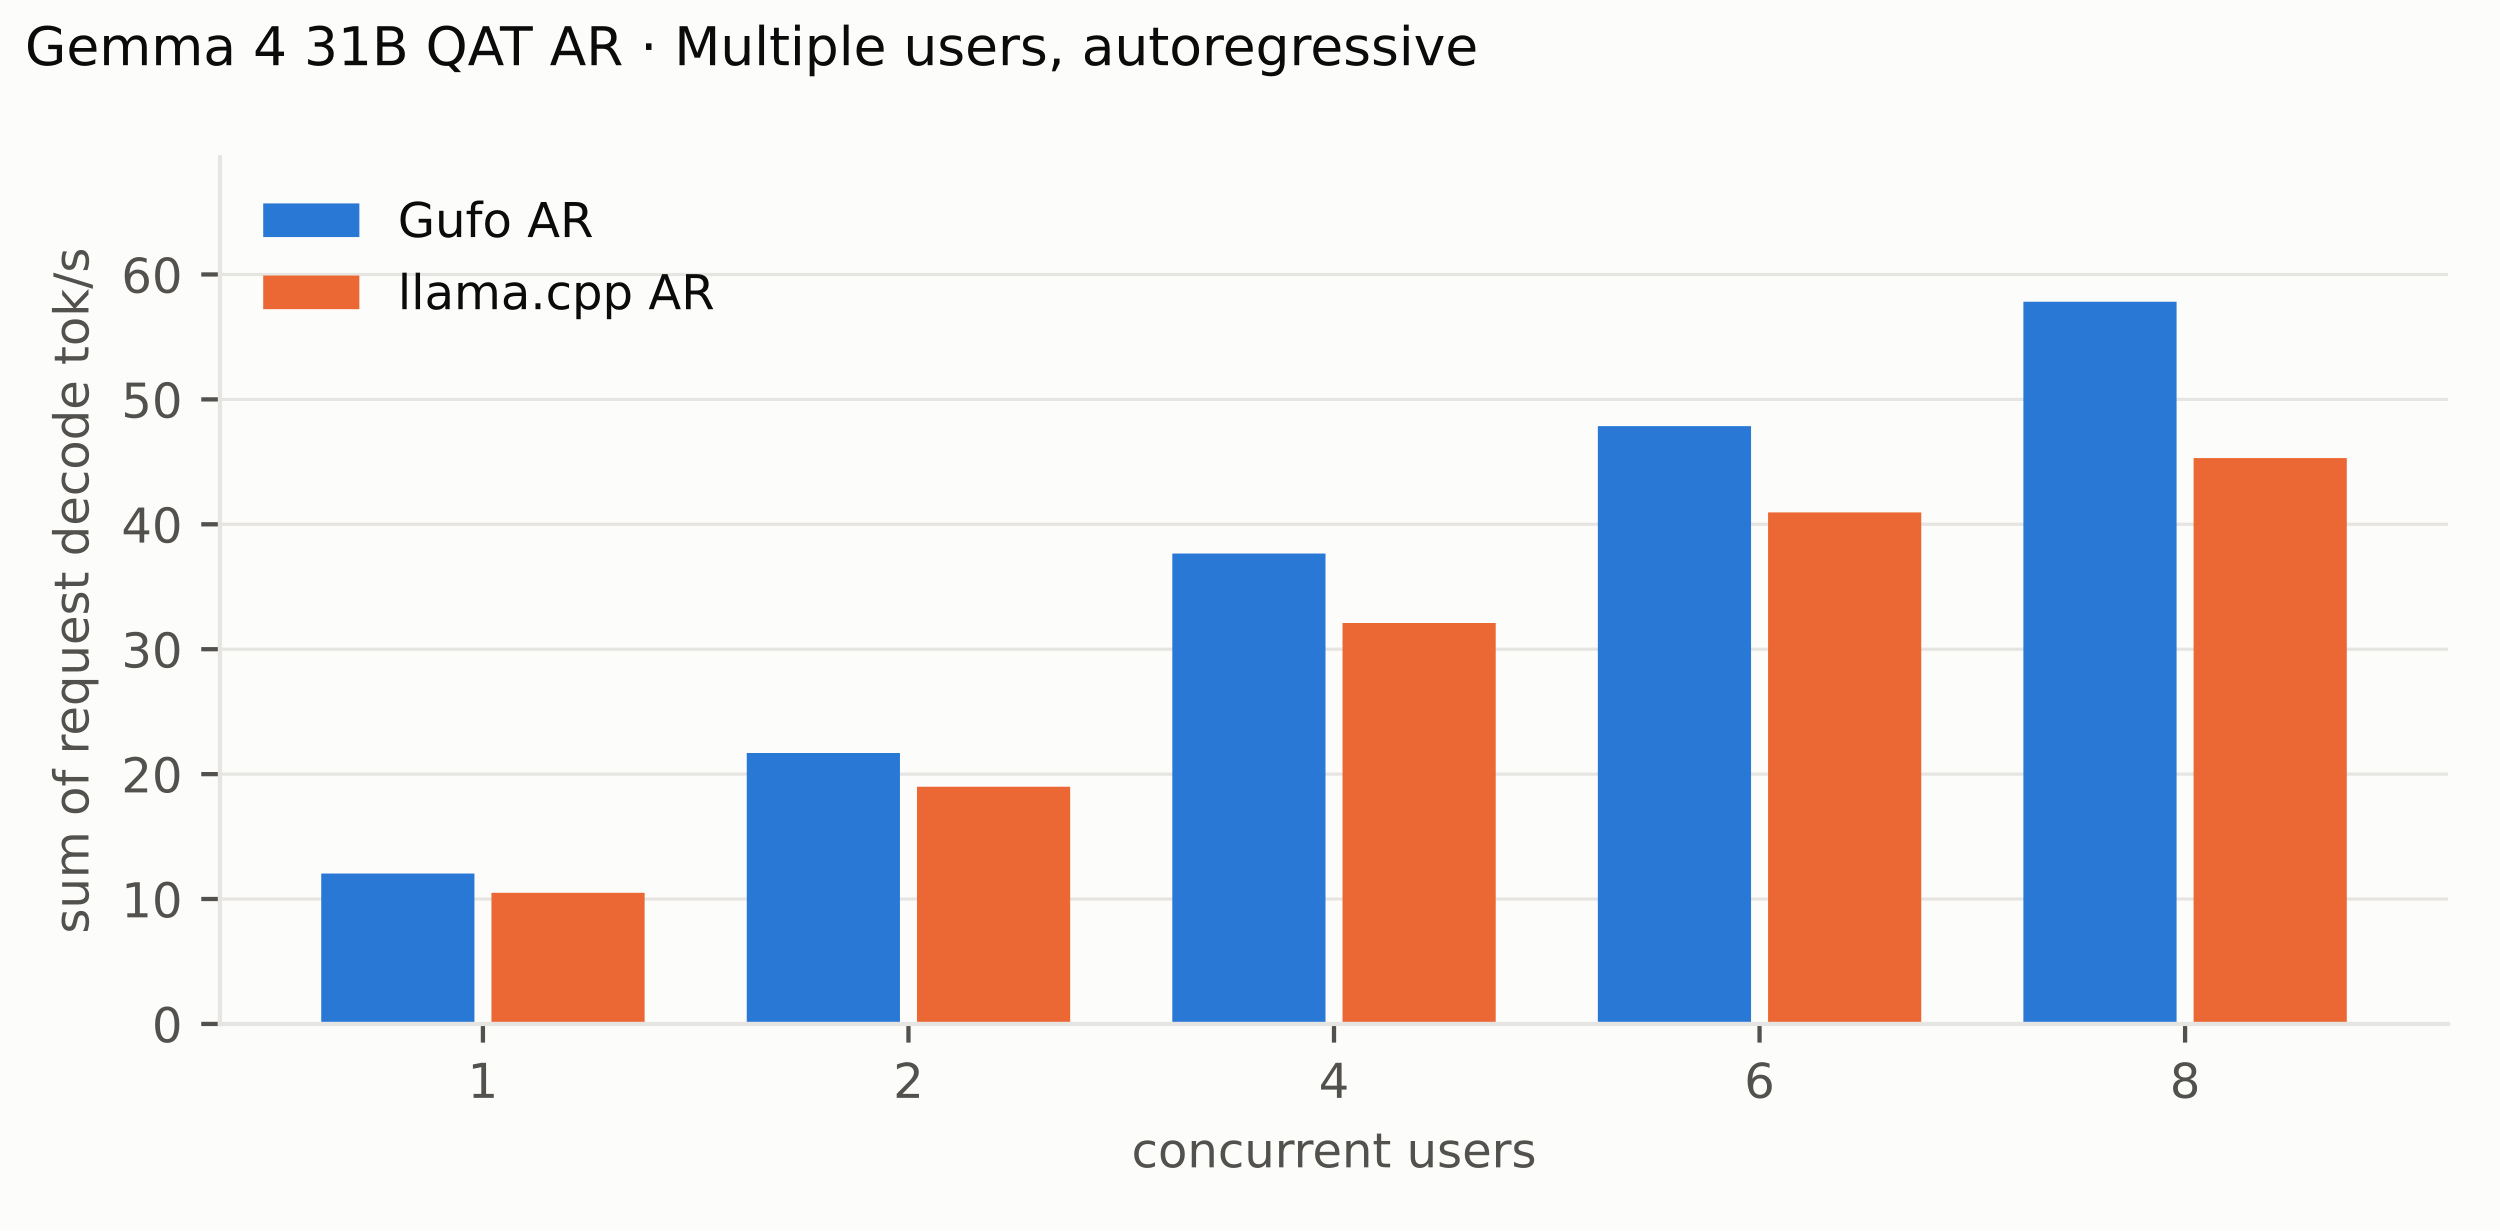
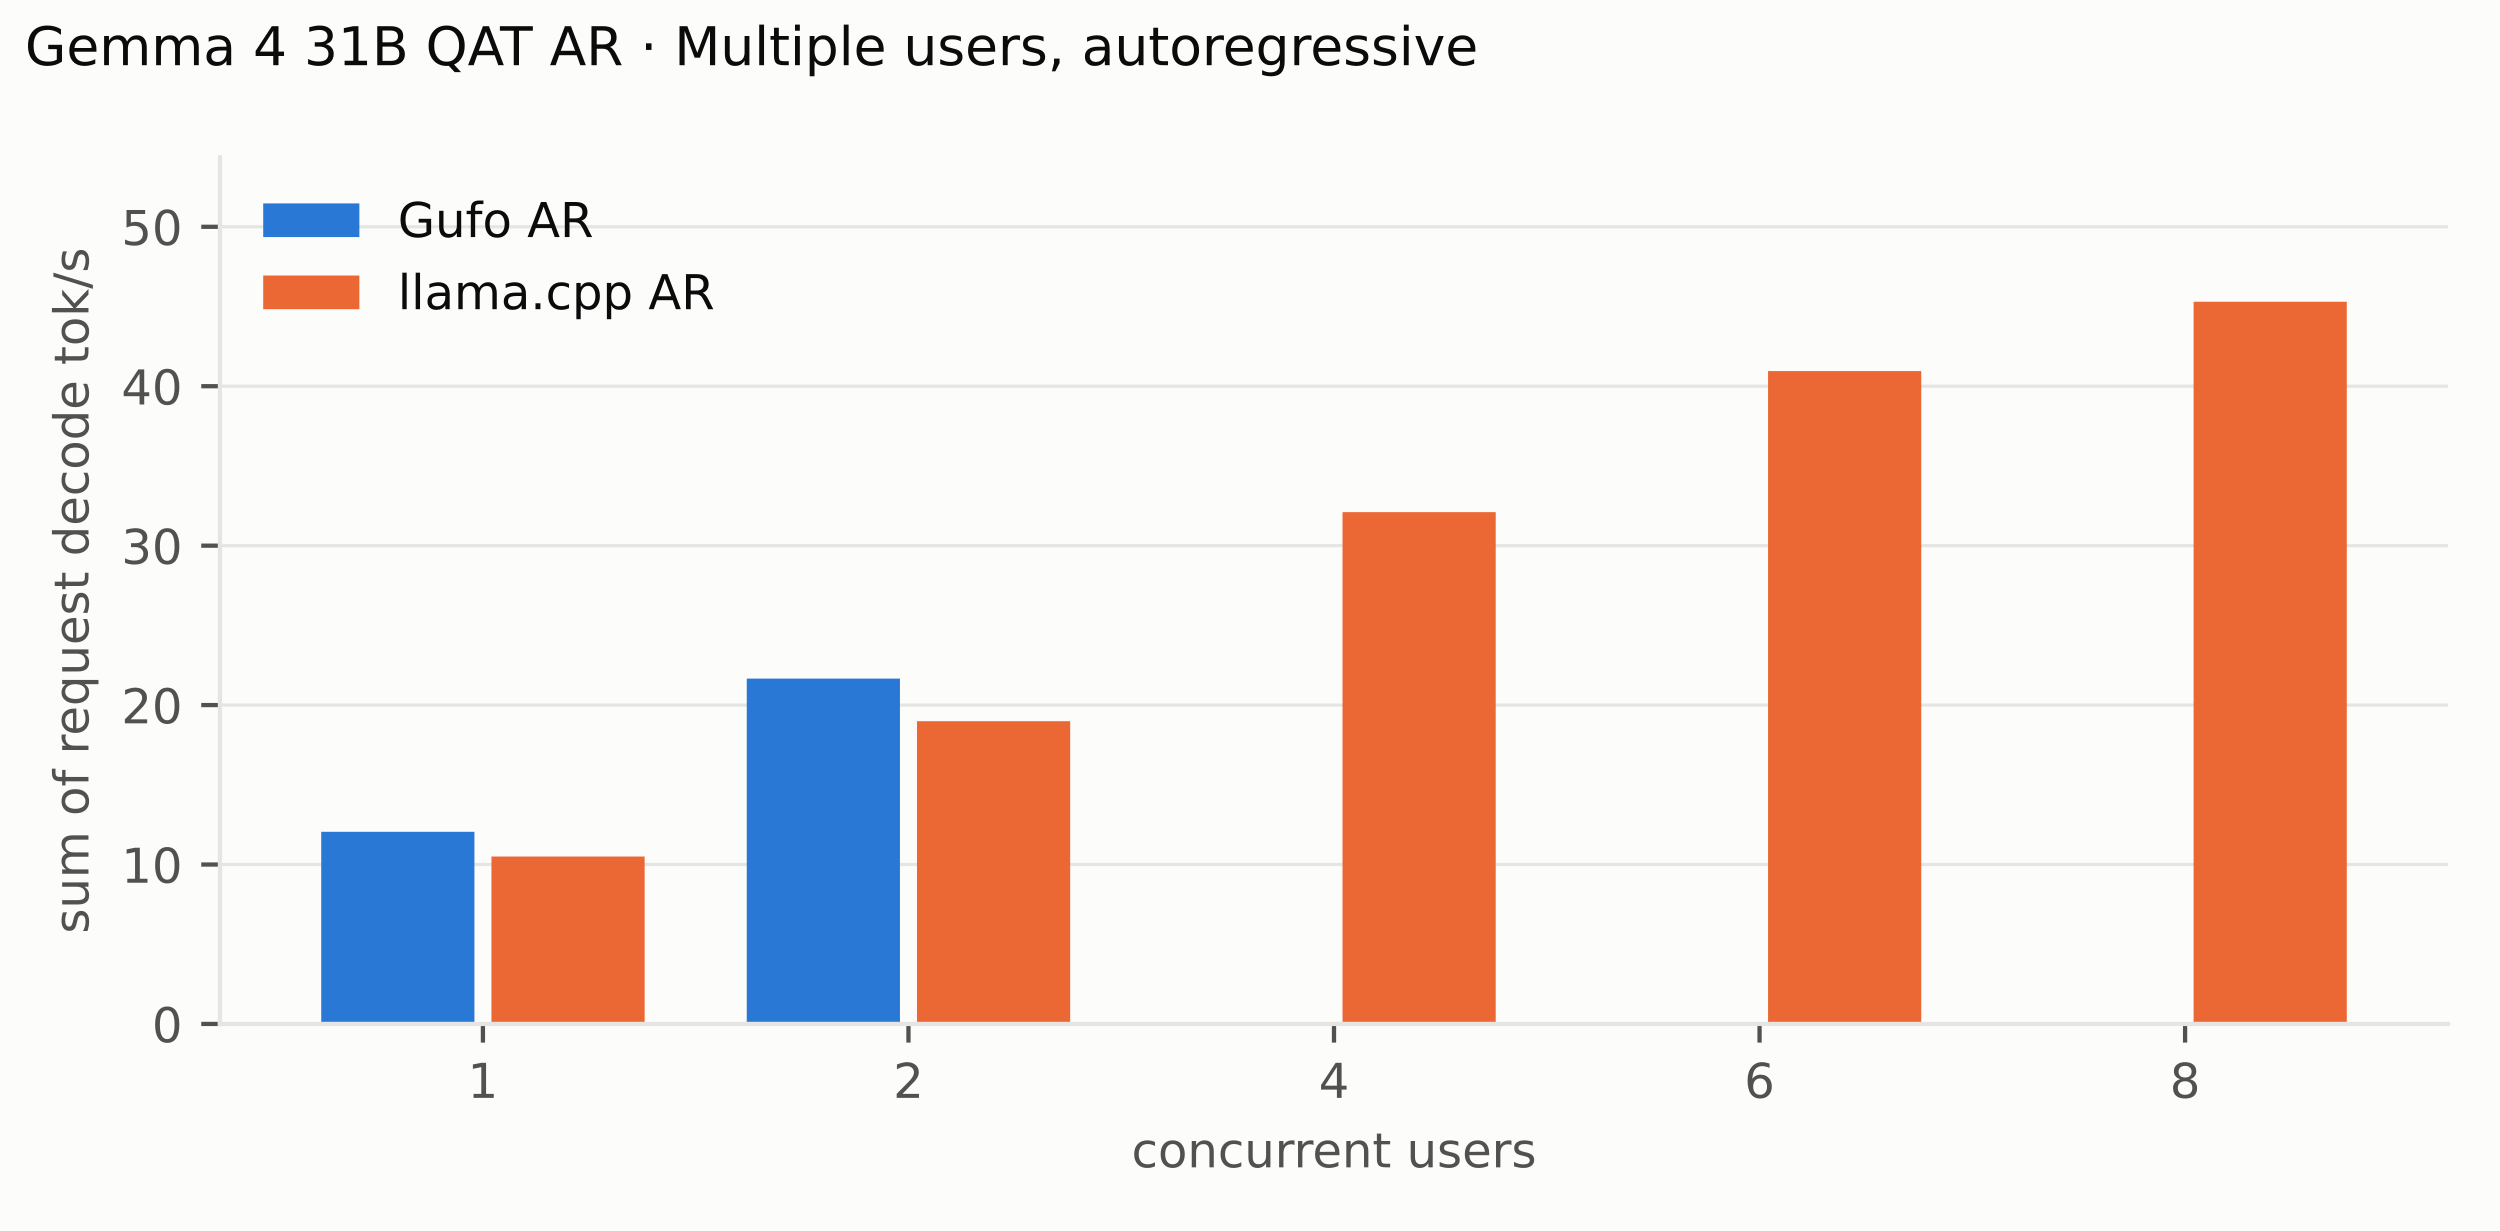
<svg xmlns="http://www.w3.org/2000/svg" xmlns:xlink="http://www.w3.org/1999/xlink" width="468pt" height="230.4pt" viewBox="0 0 468 230.4" version="1.1">
  <defs>
    <style type="text/css">*{stroke-linejoin: round; stroke-linecap: butt}</style>
  </defs>
  <g id="figure_1">
    <g id="patch_1">
      <path d="M 0 230.4 L 468 230.4 L 468 0 L 0 0 z " style="fill: #fcfcfb" />
    </g>
    <g id="axes_1">
      <g id="patch_2">
        <path d="M 41.173 191.68 L 458.28 191.68 L 458.28 29.441 L 41.173 29.441 z " style="fill: #fcfcfb" />
      </g>
      <g id="matplotlib.axis_1">
        <g id="xtick_1">
          <g id="line2d_1">
            <defs>
              <path id="m1ebf051f68" d="M 0 0 L 0 3.5 " style="stroke: #52514e; stroke-width: 0.8" />
            </defs>
            <g>
              <use xlink:href="#m1ebf051f68" x="90.404" y="191.68" style="fill: #52514e; stroke: #52514e; stroke-width: 0.8" />
            </g>
          </g>
          <g id="text_1">
            <text style="font-size: 9px; font-family: 'DejaVu Sans', 'Bitstream Vera Sans', 'Computer Modern Sans Serif', 'Lucida Grande', 'Verdana', 'Geneva', 'Lucid', 'Arial', 'Helvetica', 'Avant Garde', sans-serif; text-anchor: middle; fill: #52514e" x="90.404" y="205.518" transform="rotate(-0 90.40391 205.5179)">1</text>
          </g>
        </g>
        <g id="xtick_2">
          <g id="line2d_2">
            <g>
              <use xlink:href="#m1ebf051f68" x="170.065" y="191.68" style="fill: #52514e; stroke: #52514e; stroke-width: 0.8" />
            </g>
          </g>
          <g id="text_2">
            <text style="font-size: 9px; font-family: 'DejaVu Sans', 'Bitstream Vera Sans', 'Computer Modern Sans Serif', 'Lucida Grande', 'Verdana', 'Geneva', 'Lucid', 'Arial', 'Helvetica', 'Avant Garde', sans-serif; text-anchor: middle; fill: #52514e" x="170.065" y="205.518" transform="rotate(-0 170.0653 205.5179)">2</text>
          </g>
        </g>
        <g id="xtick_3">
          <g id="line2d_3">
            <g>
              <use xlink:href="#m1ebf051f68" x="249.727" y="191.68" style="fill: #52514e; stroke: #52514e; stroke-width: 0.8" />
            </g>
          </g>
          <g id="text_3">
            <text style="font-size: 9px; font-family: 'DejaVu Sans', 'Bitstream Vera Sans', 'Computer Modern Sans Serif', 'Lucida Grande', 'Verdana', 'Geneva', 'Lucid', 'Arial', 'Helvetica', 'Avant Garde', sans-serif; text-anchor: middle; fill: #52514e" x="249.727" y="205.518" transform="rotate(-0 249.7266 205.5179)">4</text>
          </g>
        </g>
        <g id="xtick_4">
          <g id="line2d_4">
            <g>
              <use xlink:href="#m1ebf051f68" x="329.388" y="191.68" style="fill: #52514e; stroke: #52514e; stroke-width: 0.8" />
            </g>
          </g>
          <g id="text_4">
            <text style="font-size: 9px; font-family: 'DejaVu Sans', 'Bitstream Vera Sans', 'Computer Modern Sans Serif', 'Lucida Grande', 'Verdana', 'Geneva', 'Lucid', 'Arial', 'Helvetica', 'Avant Garde', sans-serif; text-anchor: middle; fill: #52514e" x="329.388" y="205.518" transform="rotate(-0 329.3879 205.5179)">6</text>
          </g>
        </g>
        <g id="xtick_5">
          <g id="line2d_5">
            <g>
              <use xlink:href="#m1ebf051f68" x="409.049" y="191.68" style="fill: #52514e; stroke: #52514e; stroke-width: 0.8" />
            </g>
          </g>
          <g id="text_5">
            <text style="font-size: 9px; font-family: 'DejaVu Sans', 'Bitstream Vera Sans', 'Computer Modern Sans Serif', 'Lucida Grande', 'Verdana', 'Geneva', 'Lucid', 'Arial', 'Helvetica', 'Avant Garde', sans-serif; text-anchor: middle; fill: #52514e" x="409.049" y="205.518" transform="rotate(-0 409.0493 205.5179)">8</text>
          </g>
        </g>
        <g id="text_6">
          <text style="font-size: 9px; font-family: 'DejaVu Sans', 'Bitstream Vera Sans', 'Computer Modern Sans Serif', 'Lucida Grande', 'Verdana', 'Geneva', 'Lucid', 'Arial', 'Helvetica', 'Avant Garde', sans-serif; text-anchor: middle; fill: #52514e" x="249.727" y="218.518" transform="rotate(-0 249.7266 218.5179)">concurrent users</text>
        </g>
      </g>
      <g id="matplotlib.axis_2">
        <g id="ytick_1">
          <g id="line2d_6">
            <path d="M 41.173 191.68 L 458.28 191.68 " clip-path="url(#p2d3f1ae1b2)" style="fill: none; stroke: #e6e5e1; stroke-width: 0.6; stroke-linecap: square" />
          </g>
          <g id="line2d_7">
            <defs>
              <path id="m680e5b1e24" d="M 0 0 L -3.5 0 " style="stroke: #52514e; stroke-width: 0.8" />
            </defs>
            <g>
              <use xlink:href="#m680e5b1e24" x="41.173" y="191.68" style="fill: #52514e; stroke: #52514e; stroke-width: 0.8" />
            </g>
          </g>
          <g id="text_7">
            <text style="font-size: 9px; font-family: 'DejaVu Sans', 'Bitstream Vera Sans', 'Computer Modern Sans Serif', 'Lucida Grande', 'Verdana', 'Geneva', 'Lucid', 'Arial', 'Helvetica', 'Avant Garde', sans-serif; text-anchor: end; fill: #52514e" x="34.173" y="195.099" transform="rotate(-0 34.1732 195.0989)">0</text>
          </g>
        </g>
        <g id="ytick_2">
          <g id="line2d_8">
-             <path d="M 41.173 168.297 L 458.28 168.297 " clip-path="url(#p2d3f1ae1b2)" style="fill: none; stroke: #e6e5e1; stroke-width: 0.6; stroke-linecap: square" />
+             <path d="M 41.173 161.835 L 458.28 161.835 " clip-path="url(#p2d3f1ae1b2)" style="fill: none; stroke: #e6e5e1; stroke-width: 0.6; stroke-linecap: square" />
          </g>
          <g id="line2d_9">
            <g>
-               <use xlink:href="#m680e5b1e24" x="41.173" y="168.297" style="fill: #52514e; stroke: #52514e; stroke-width: 0.8" />
+               <use xlink:href="#m680e5b1e24" x="41.173" y="161.835" style="fill: #52514e; stroke: #52514e; stroke-width: 0.8" />
            </g>
          </g>
          <g id="text_8">
-             <text style="font-size: 9px; font-family: 'DejaVu Sans', 'Bitstream Vera Sans', 'Computer Modern Sans Serif', 'Lucida Grande', 'Verdana', 'Geneva', 'Lucid', 'Arial', 'Helvetica', 'Avant Garde', sans-serif; text-anchor: end; fill: #52514e" x="34.173" y="171.716" transform="rotate(-0 34.1732 171.7161)">10</text>
+             <text style="font-size: 9px; font-family: 'DejaVu Sans', 'Bitstream Vera Sans', 'Computer Modern Sans Serif', 'Lucida Grande', 'Verdana', 'Geneva', 'Lucid', 'Arial', 'Helvetica', 'Avant Garde', sans-serif; text-anchor: end; fill: #52514e" x="34.173" y="165.254" transform="rotate(-0 34.1732 165.2536)">10</text>
          </g>
        </g>
        <g id="ytick_3">
          <g id="line2d_10">
-             <path d="M 41.173 144.914 L 458.28 144.914 " clip-path="url(#p2d3f1ae1b2)" style="fill: none; stroke: #e6e5e1; stroke-width: 0.6; stroke-linecap: square" />
+             <path d="M 41.173 131.989 L 458.28 131.989 " clip-path="url(#p2d3f1ae1b2)" style="fill: none; stroke: #e6e5e1; stroke-width: 0.6; stroke-linecap: square" />
          </g>
          <g id="line2d_11">
            <g>
-               <use xlink:href="#m680e5b1e24" x="41.173" y="144.914" style="fill: #52514e; stroke: #52514e; stroke-width: 0.8" />
+               <use xlink:href="#m680e5b1e24" x="41.173" y="131.989" style="fill: #52514e; stroke: #52514e; stroke-width: 0.8" />
            </g>
          </g>
          <g id="text_9">
-             <text style="font-size: 9px; font-family: 'DejaVu Sans', 'Bitstream Vera Sans', 'Computer Modern Sans Serif', 'Lucida Grande', 'Verdana', 'Geneva', 'Lucid', 'Arial', 'Helvetica', 'Avant Garde', sans-serif; text-anchor: end; fill: #52514e" x="34.173" y="148.333" transform="rotate(-0 34.1732 148.3333)">20</text>
+             <text style="font-size: 9px; font-family: 'DejaVu Sans', 'Bitstream Vera Sans', 'Computer Modern Sans Serif', 'Lucida Grande', 'Verdana', 'Geneva', 'Lucid', 'Arial', 'Helvetica', 'Avant Garde', sans-serif; text-anchor: end; fill: #52514e" x="34.173" y="135.408" transform="rotate(-0 34.1732 135.4083)">20</text>
          </g>
        </g>
        <g id="ytick_4">
          <g id="line2d_12">
-             <path d="M 41.173 121.532 L 458.28 121.532 " clip-path="url(#p2d3f1ae1b2)" style="fill: none; stroke: #e6e5e1; stroke-width: 0.6; stroke-linecap: square" />
+             <path d="M 41.173 102.144 L 458.28 102.144 " clip-path="url(#p2d3f1ae1b2)" style="fill: none; stroke: #e6e5e1; stroke-width: 0.6; stroke-linecap: square" />
          </g>
          <g id="line2d_13">
            <g>
-               <use xlink:href="#m680e5b1e24" x="41.173" y="121.532" style="fill: #52514e; stroke: #52514e; stroke-width: 0.8" />
+               <use xlink:href="#m680e5b1e24" x="41.173" y="102.144" style="fill: #52514e; stroke: #52514e; stroke-width: 0.8" />
            </g>
          </g>
          <g id="text_10">
-             <text style="font-size: 9px; font-family: 'DejaVu Sans', 'Bitstream Vera Sans', 'Computer Modern Sans Serif', 'Lucida Grande', 'Verdana', 'Geneva', 'Lucid', 'Arial', 'Helvetica', 'Avant Garde', sans-serif; text-anchor: end; fill: #52514e" x="34.173" y="124.951" transform="rotate(-0 34.1732 124.9505)">30</text>
+             <text style="font-size: 9px; font-family: 'DejaVu Sans', 'Bitstream Vera Sans', 'Computer Modern Sans Serif', 'Lucida Grande', 'Verdana', 'Geneva', 'Lucid', 'Arial', 'Helvetica', 'Avant Garde', sans-serif; text-anchor: end; fill: #52514e" x="34.173" y="105.563" transform="rotate(-0 34.1732 105.563)">30</text>
          </g>
        </g>
        <g id="ytick_5">
          <g id="line2d_14">
-             <path d="M 41.173 98.149 L 458.28 98.149 " clip-path="url(#p2d3f1ae1b2)" style="fill: none; stroke: #e6e5e1; stroke-width: 0.6; stroke-linecap: square" />
+             <path d="M 41.173 72.299 L 458.28 72.299 " clip-path="url(#p2d3f1ae1b2)" style="fill: none; stroke: #e6e5e1; stroke-width: 0.6; stroke-linecap: square" />
          </g>
          <g id="line2d_15">
            <g>
-               <use xlink:href="#m680e5b1e24" x="41.173" y="98.149" style="fill: #52514e; stroke: #52514e; stroke-width: 0.8" />
+               <use xlink:href="#m680e5b1e24" x="41.173" y="72.299" style="fill: #52514e; stroke: #52514e; stroke-width: 0.8" />
            </g>
          </g>
          <g id="text_11">
-             <text style="font-size: 9px; font-family: 'DejaVu Sans', 'Bitstream Vera Sans', 'Computer Modern Sans Serif', 'Lucida Grande', 'Verdana', 'Geneva', 'Lucid', 'Arial', 'Helvetica', 'Avant Garde', sans-serif; text-anchor: end; fill: #52514e" x="34.173" y="101.568" transform="rotate(-0 34.1732 101.5677)">40</text>
+             <text style="font-size: 9px; font-family: 'DejaVu Sans', 'Bitstream Vera Sans', 'Computer Modern Sans Serif', 'Lucida Grande', 'Verdana', 'Geneva', 'Lucid', 'Arial', 'Helvetica', 'Avant Garde', sans-serif; text-anchor: end; fill: #52514e" x="34.173" y="75.718" transform="rotate(-0 34.1732 75.71762)">40</text>
          </g>
        </g>
        <g id="ytick_6">
          <g id="line2d_16">
-             <path d="M 41.173 74.766 L 458.28 74.766 " clip-path="url(#p2d3f1ae1b2)" style="fill: none; stroke: #e6e5e1; stroke-width: 0.6; stroke-linecap: square" />
+             <path d="M 41.173 42.453 L 458.28 42.453 " clip-path="url(#p2d3f1ae1b2)" style="fill: none; stroke: #e6e5e1; stroke-width: 0.6; stroke-linecap: square" />
          </g>
          <g id="line2d_17">
            <g>
-               <use xlink:href="#m680e5b1e24" x="41.173" y="74.766" style="fill: #52514e; stroke: #52514e; stroke-width: 0.8" />
+               <use xlink:href="#m680e5b1e24" x="41.173" y="42.453" style="fill: #52514e; stroke: #52514e; stroke-width: 0.8" />
            </g>
          </g>
          <g id="text_12">
-             <text style="font-size: 9px; font-family: 'DejaVu Sans', 'Bitstream Vera Sans', 'Computer Modern Sans Serif', 'Lucida Grande', 'Verdana', 'Geneva', 'Lucid', 'Arial', 'Helvetica', 'Avant Garde', sans-serif; text-anchor: end; fill: #52514e" x="34.173" y="78.185" transform="rotate(-0 34.1732 78.18495)">50</text>
-           </g>
-         </g>
-         <g id="ytick_7">
-           <g id="line2d_18">
-             <path d="M 41.173 51.383 L 458.28 51.383 " clip-path="url(#p2d3f1ae1b2)" style="fill: none; stroke: #e6e5e1; stroke-width: 0.6; stroke-linecap: square" />
-           </g>
-           <g id="line2d_19">
-             <g>
-               <use xlink:href="#m680e5b1e24" x="41.173" y="51.383" style="fill: #52514e; stroke: #52514e; stroke-width: 0.8" />
-             </g>
-           </g>
-           <g id="text_13">
-             <text style="font-size: 9px; font-family: 'DejaVu Sans', 'Bitstream Vera Sans', 'Computer Modern Sans Serif', 'Lucida Grande', 'Verdana', 'Geneva', 'Lucid', 'Arial', 'Helvetica', 'Avant Garde', sans-serif; text-anchor: end; fill: #52514e" x="34.173" y="54.802" transform="rotate(-0 34.1732 54.80215)">60</text>
-           </g>
-         </g>
-         <g id="text_14">
+             <text style="font-size: 9px; font-family: 'DejaVu Sans', 'Bitstream Vera Sans', 'Computer Modern Sans Serif', 'Lucida Grande', 'Verdana', 'Geneva', 'Lucid', 'Arial', 'Helvetica', 'Avant Garde', sans-serif; text-anchor: end; fill: #52514e" x="34.173" y="45.872" transform="rotate(-0 34.1732 45.87229)">50</text>
+           </g>
+         </g>
+         <g id="text_13">
          <text style="font-size: 9px; font-family: 'DejaVu Sans', 'Bitstream Vera Sans', 'Computer Modern Sans Serif', 'Lucida Grande', 'Verdana', 'Geneva', 'Lucid', 'Arial', 'Helvetica', 'Avant Garde', sans-serif; text-anchor: middle; fill: #52514e" x="16.559" y="110.56" transform="rotate(-90 16.55859 110.5604)">sum of request decode tok/s</text>
        </g>
      </g>
      <g id="patch_3">
-         <path d="M 60.133 191.68 L 88.811 191.68 L 88.811 163.527 L 60.133 163.527 z " clip-path="url(#p2d3f1ae1b2)" style="fill: #2a78d6" />
+         <path d="M 60.133 191.68 L 88.811 191.68 L 88.811 155.716 L 60.133 155.716 z " clip-path="url(#p2d3f1ae1b2)" style="fill: #2a78d6" />
      </g>
      <g id="patch_4">
-         <path d="M 139.794 191.68 L 168.472 191.68 L 168.472 140.963 L 139.794 140.963 z " clip-path="url(#p2d3f1ae1b2)" style="fill: #2a78d6" />
+         <path d="M 139.794 191.68 L 168.472 191.68 L 168.472 127.035 L 139.794 127.035 z " clip-path="url(#p2d3f1ae1b2)" style="fill: #2a78d6" />
      </g>
      <g id="patch_5">
-         <path d="M 219.455 191.68 L 248.133 191.68 L 248.133 103.62 L 219.455 103.62 z " clip-path="url(#p2d3f1ae1b2)" style="fill: #2a78d6" />
+         <path d="M 0 0 z " clip-path="url(#p2d3f1ae1b2)" style="fill: #2a78d6" />
      </g>
      <g id="patch_6">
-         <path d="M 299.117 191.68 L 327.795 191.68 L 327.795 79.77 L 299.117 79.77 z " clip-path="url(#p2d3f1ae1b2)" style="fill: #2a78d6" />
+         <path d="M 0 0 z " clip-path="url(#p2d3f1ae1b2)" style="fill: #2a78d6" />
      </g>
      <g id="patch_7">
-         <path d="M 378.778 191.68 L 407.456 191.68 L 407.456 56.481 L 378.778 56.481 z " clip-path="url(#p2d3f1ae1b2)" style="fill: #2a78d6" />
+         <path d="M 0 0 z " clip-path="url(#p2d3f1ae1b2)" style="fill: #2a78d6" />
      </g>
      <g id="patch_8">
-         <path d="M 91.997 191.68 L 120.675 191.68 L 120.675 167.128 L 91.997 167.128 z " clip-path="url(#p2d3f1ae1b2)" style="fill: #eb6834" />
+         <path d="M 91.997 191.68 L 120.675 191.68 L 120.675 160.342 L 91.997 160.342 z " clip-path="url(#p2d3f1ae1b2)" style="fill: #eb6834" />
      </g>
      <g id="patch_9">
-         <path d="M 171.658 191.68 L 200.337 191.68 L 200.337 147.276 L 171.658 147.276 z " clip-path="url(#p2d3f1ae1b2)" style="fill: #eb6834" />
+         <path d="M 171.658 191.68 L 200.337 191.68 L 200.337 135.004 L 171.658 135.004 z " clip-path="url(#p2d3f1ae1b2)" style="fill: #eb6834" />
      </g>
      <g id="patch_10">
-         <path d="M 251.32 191.68 L 279.998 191.68 L 279.998 116.621 L 251.32 116.621 z " clip-path="url(#p2d3f1ae1b2)" style="fill: #eb6834" />
+         <path d="M 251.32 191.68 L 279.998 191.68 L 279.998 95.876 L 251.32 95.876 z " clip-path="url(#p2d3f1ae1b2)" style="fill: #eb6834" />
      </g>
      <g id="patch_11">
-         <path d="M 330.981 191.68 L 359.659 191.68 L 359.659 95.927 L 330.981 95.927 z " clip-path="url(#p2d3f1ae1b2)" style="fill: #eb6834" />
+         <path d="M 330.981 191.68 L 359.659 191.68 L 359.659 69.463 L 330.981 69.463 z " clip-path="url(#p2d3f1ae1b2)" style="fill: #eb6834" />
      </g>
      <g id="patch_12">
-         <path d="M 410.643 191.68 L 439.321 191.68 L 439.321 85.756 L 410.643 85.756 z " clip-path="url(#p2d3f1ae1b2)" style="fill: #eb6834" />
+         <path d="M 410.643 191.68 L 439.321 191.68 L 439.321 56.481 L 410.643 56.481 z " clip-path="url(#p2d3f1ae1b2)" style="fill: #eb6834" />
      </g>
      <g id="patch_13">
        <path d="M 41.173 191.68 L 41.173 29.441 " style="fill: none; stroke: #e6e5e1; stroke-width: 0.8; stroke-linejoin: miter; stroke-linecap: square" />
      </g>
      <g id="patch_14">
        <path d="M 41.173 191.68 L 458.28 191.68 " style="fill: none; stroke: #e6e5e1; stroke-width: 0.8; stroke-linejoin: miter; stroke-linecap: square" />
      </g>
      <g id="legend_1">
        <g id="patch_15">
          <path d="M 49.273 44.379 L 67.273 44.379 L 67.273 38.079 L 49.273 38.079 z " style="fill: #2a78d6" />
        </g>
-         <g id="text_15">
+         <g id="text_14">
          <text style="font-size: 9px; font-family: 'DejaVu Sans', 'Bitstream Vera Sans', 'Computer Modern Sans Serif', 'Lucida Grande', 'Verdana', 'Geneva', 'Lucid', 'Arial', 'Helvetica', 'Avant Garde', sans-serif; text-anchor: start; fill: #0b0b0b" x="74.473" y="44.379" transform="rotate(-0 74.4732 44.37938)">Gufo AR</text>
        </g>
        <g id="patch_16">
          <path d="M 49.273 57.88 L 67.273 57.88 L 67.273 51.58 L 49.273 51.58 z " style="fill: #eb6834" />
        </g>
-         <g id="text_16">
+         <g id="text_15">
          <text style="font-size: 9px; font-family: 'DejaVu Sans', 'Bitstream Vera Sans', 'Computer Modern Sans Serif', 'Lucida Grande', 'Verdana', 'Geneva', 'Lucid', 'Arial', 'Helvetica', 'Avant Garde', sans-serif; text-anchor: start; fill: #0b0b0b" x="74.473" y="57.88" transform="rotate(-0 74.4732 57.88008)">llama.cpp AR</text>
        </g>
      </g>
    </g>
-     <g id="text_17">
+     <g id="text_16">
      <text style="font-size: 10px; font-family: 'DejaVu Sans', 'Bitstream Vera Sans', 'Computer Modern Sans Serif', 'Lucida Grande', 'Verdana', 'Geneva', 'Lucid', 'Arial', 'Helvetica', 'Avant Garde', sans-serif; text-anchor: start; fill: #0b0b0b" x="4.68" y="12.206" transform="rotate(-0 4.68 12.20644)">Gemma 4 31B QAT AR · Multiple users, autoregressive</text>
    </g>
  </g>
  <defs>
    <clipPath id="p2d3f1ae1b2">
      <rect x="41.173" y="29.441" width="417.107" height="162.239" />
    </clipPath>
  </defs>
</svg>
